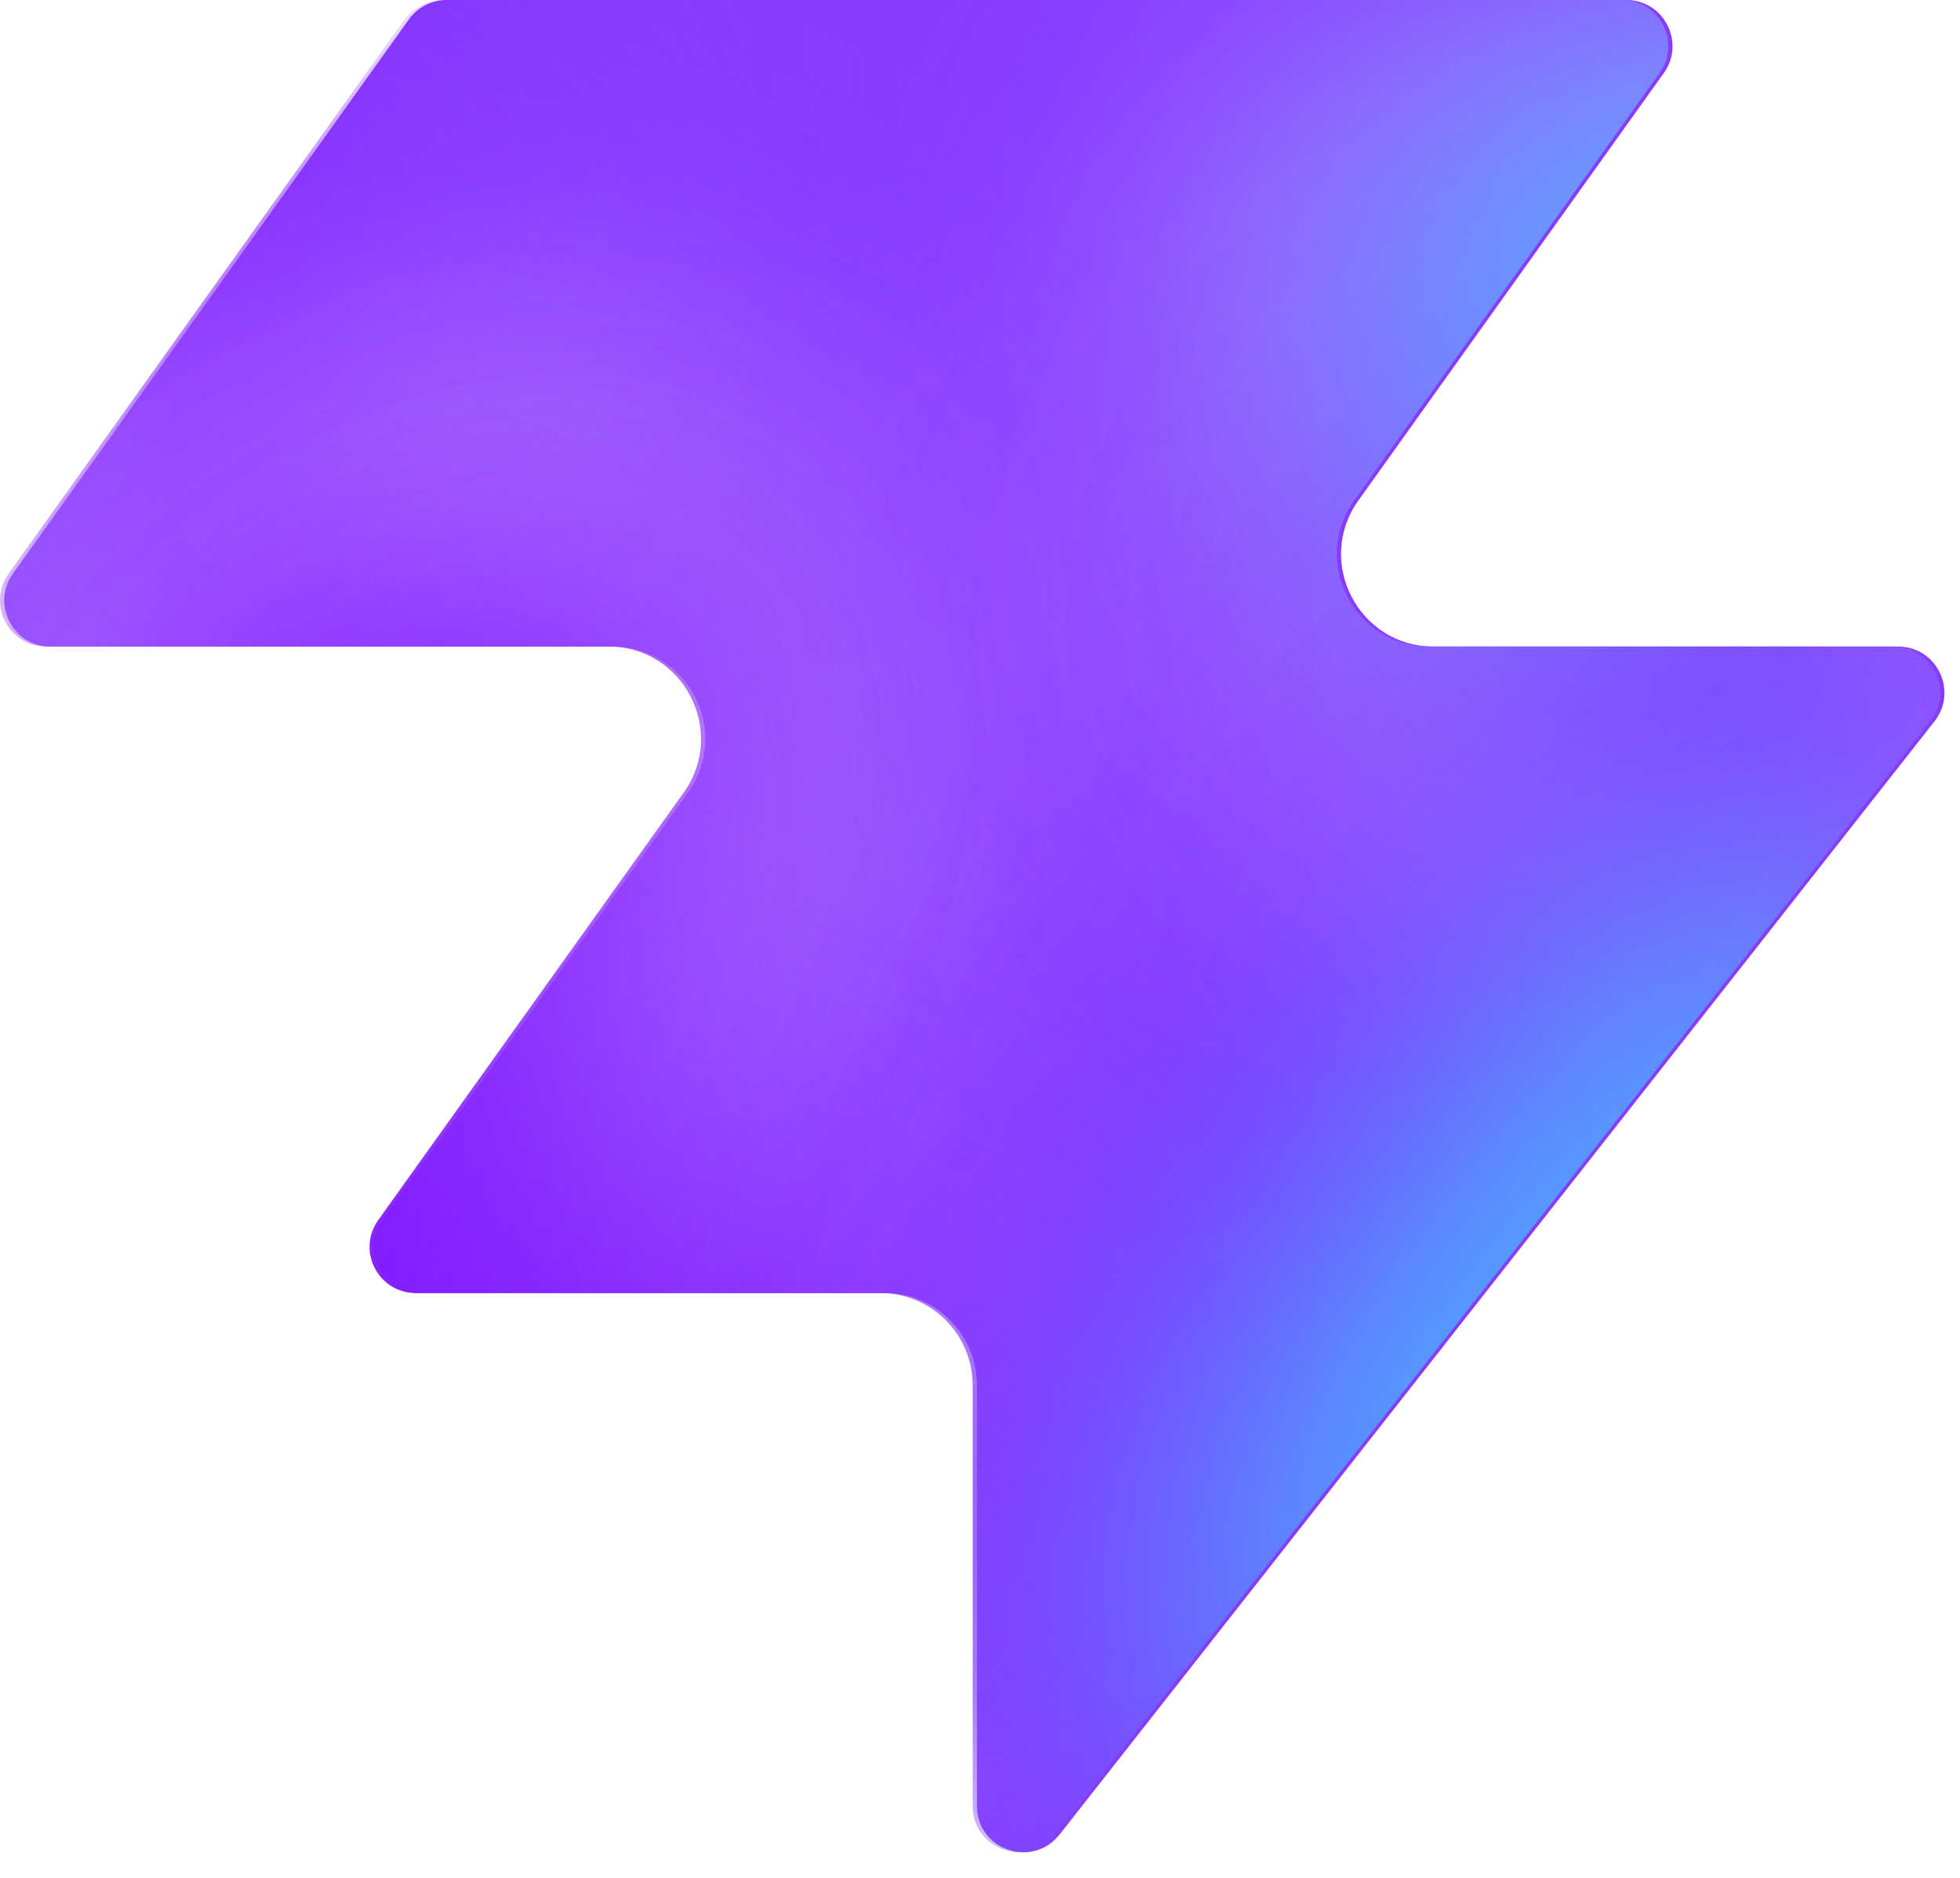
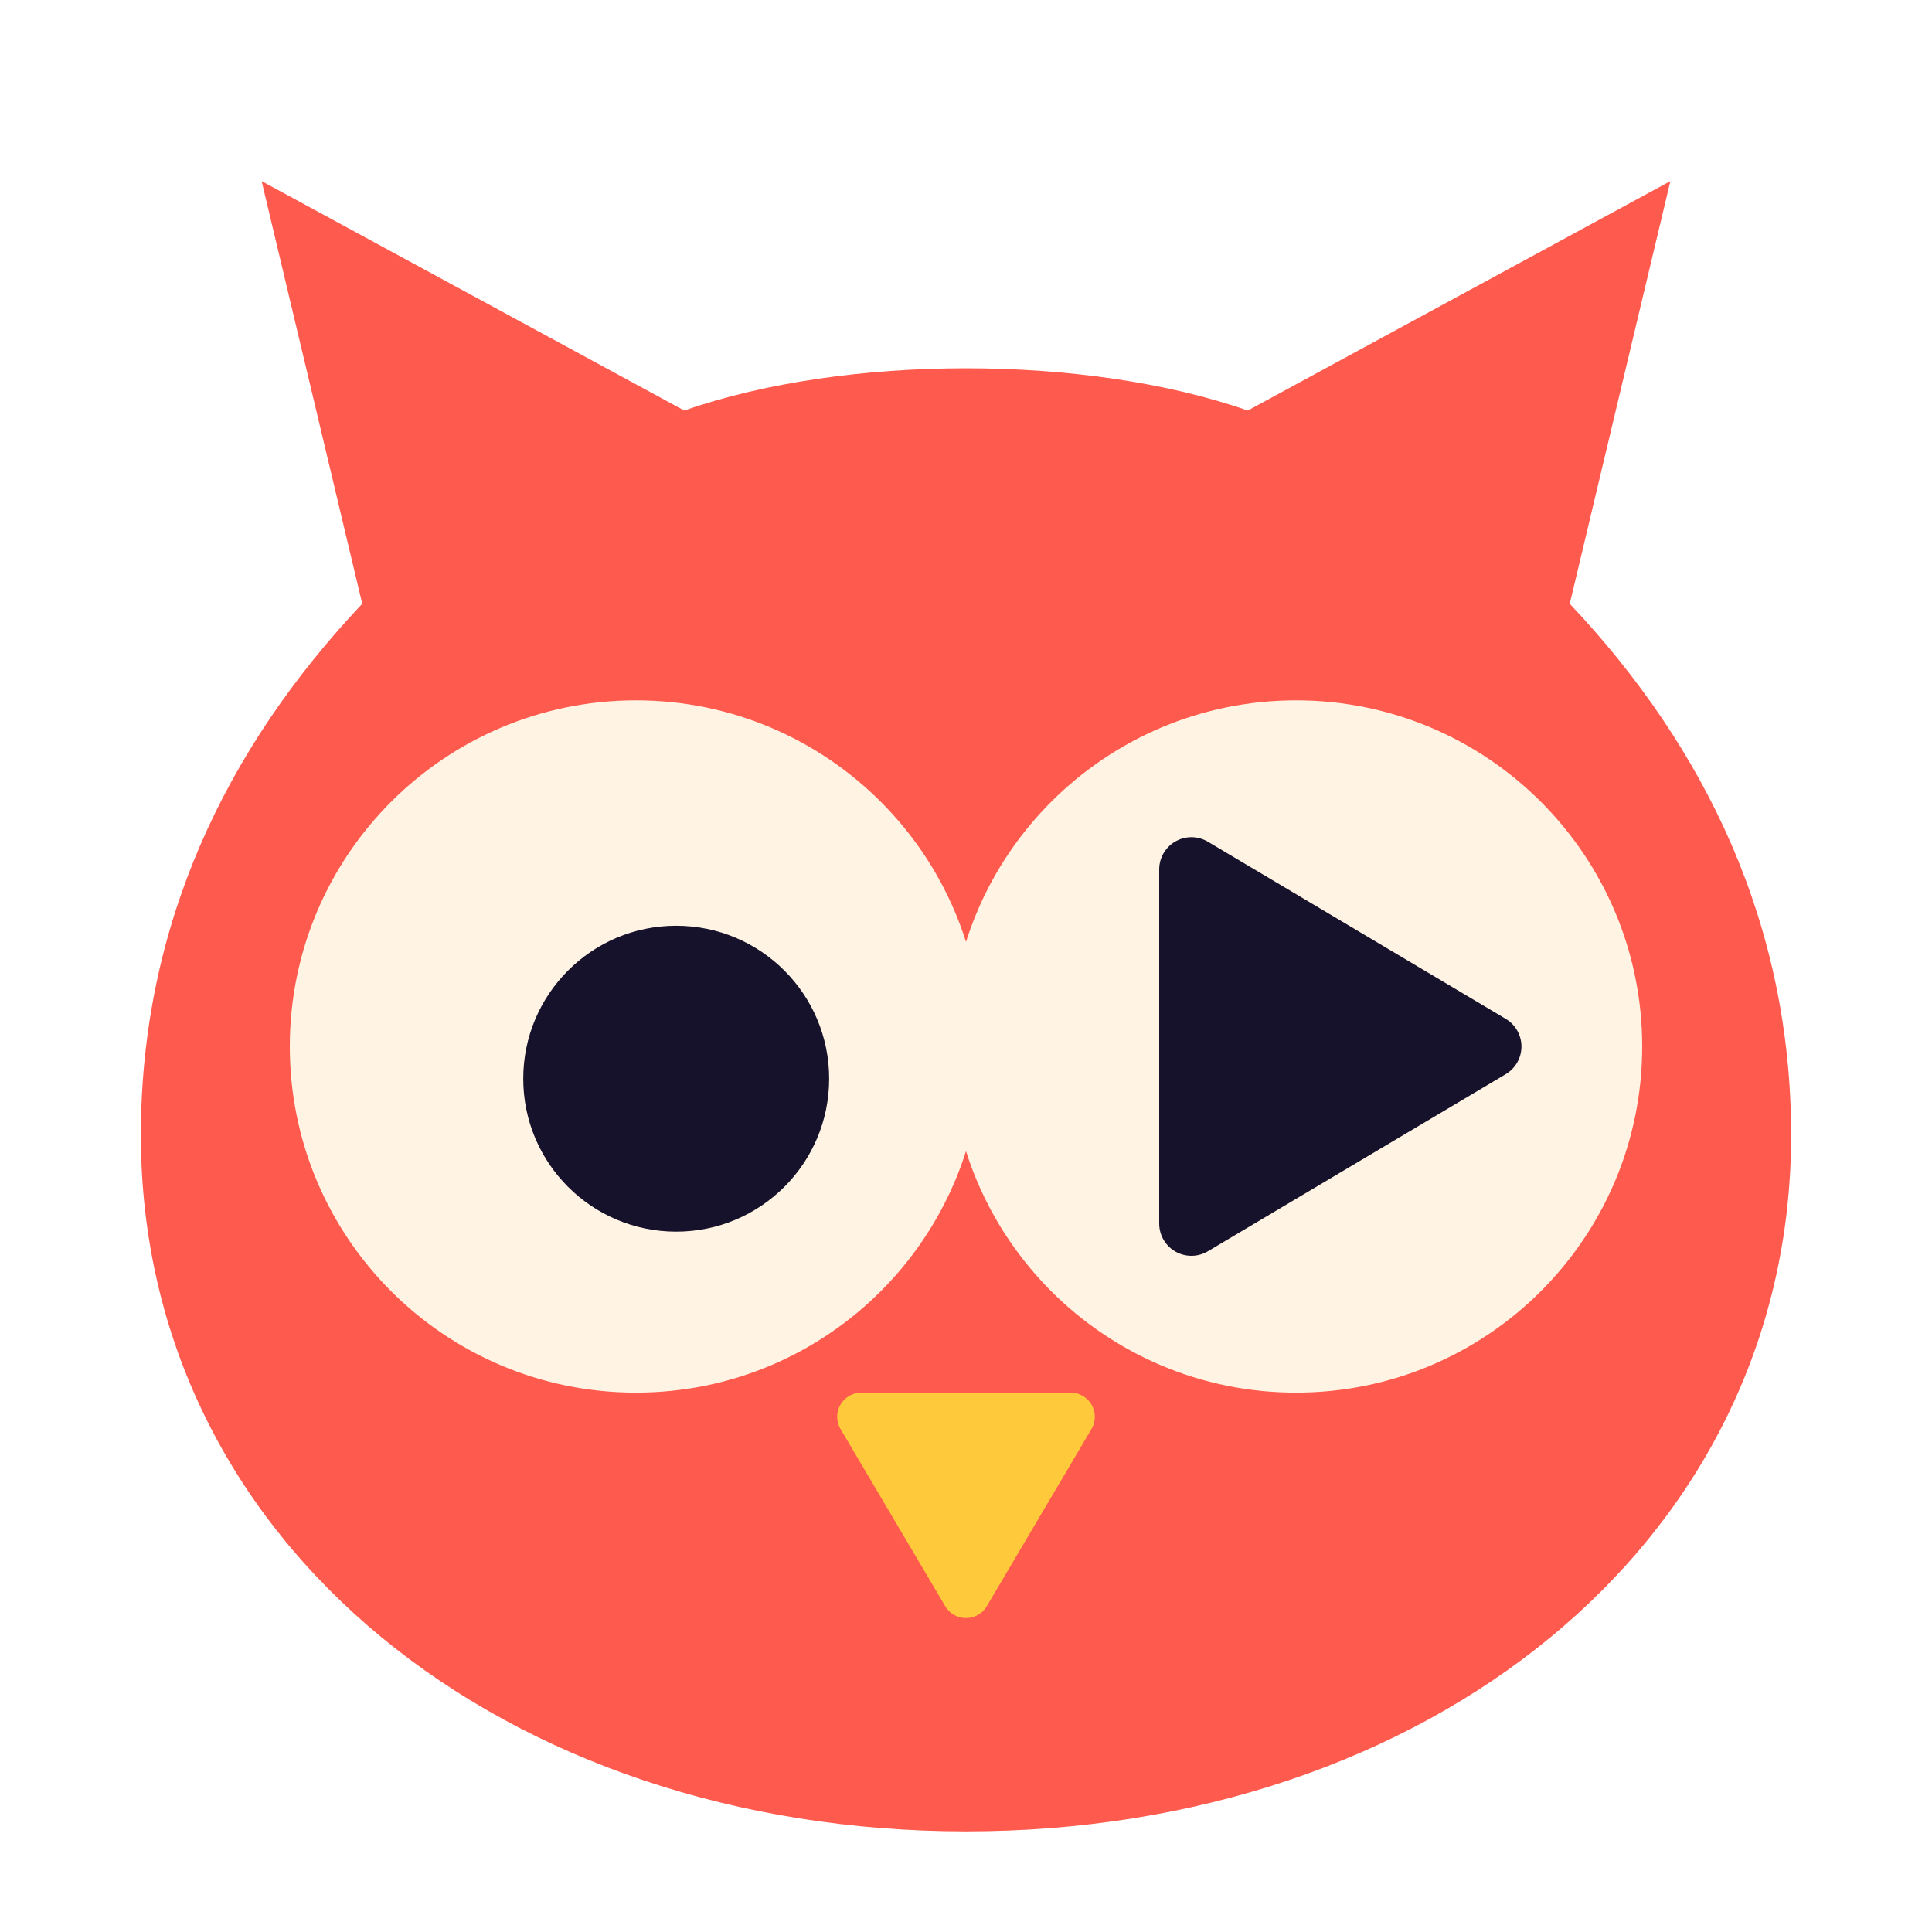
- <svg xmlns="http://www.w3.org/2000/svg" width="48" height="46" fill="none" viewBox="0 0 48 46">
-   <path fill="#863bff" d="M25.946 44.938c-.664.845-2.021.375-2.021-.698V33.937a2.26 2.26 0 0 0-2.262-2.262H10.287c-.92 0-1.456-1.04-.92-1.788l7.48-10.471c1.07-1.497 0-3.578-1.842-3.578H1.237c-.92 0-1.456-1.04-.92-1.788L10.013.474c.214-.297.556-.474.92-.474h28.894c.92 0 1.456 1.04.92 1.788l-7.48 10.471c-1.07 1.498 0 3.579 1.842 3.579h11.377c.943 0 1.473 1.088.89 1.83L25.947 44.94z" style="fill:#863bff;fill:color(display-p3 .525 .23 1);fill-opacity:1" />
-   <mask id="a" width="48" height="46" x="0" y="0" maskUnits="userSpaceOnUse" style="mask-type:alpha">
-     <path fill="#000" d="M25.842 44.938c-.664.844-2.021.375-2.021-.698V33.937a2.26 2.26 0 0 0-2.262-2.262H10.183c-.92 0-1.456-1.04-.92-1.788l7.48-10.471c1.07-1.498 0-3.579-1.842-3.579H1.133c-.92 0-1.456-1.04-.92-1.787L9.91.473c.214-.297.556-.474.92-.474h28.894c.92 0 1.456 1.04.92 1.788l-7.48 10.471c-1.07 1.498 0 3.578 1.842 3.578h11.377c.943 0 1.473 1.088.89 1.832L25.843 44.94z" style="fill:#000;fill-opacity:1" />
-   </mask>
-   <g mask="url(#a)">
-     <g filter="url(#b)">
-       <ellipse cx="5.508" cy="14.704" fill="#ede6ff" rx="5.508" ry="14.704" style="fill:#ede6ff;fill:color(display-p3 .927 .903 1);fill-opacity:1" transform="matrix(.00324 1 1 -.00324 -4.47 31.516)" />
-     </g>
-     <g filter="url(#c)">
-       <ellipse cx="10.399" cy="29.851" fill="#ede6ff" rx="10.399" ry="29.851" style="fill:#ede6ff;fill:color(display-p3 .927 .903 1);fill-opacity:1" transform="matrix(.00324 1 1 -.00324 -39.328 7.883)" />
-     </g>
-     <g filter="url(#d)">
-       <ellipse cx="5.508" cy="30.487" fill="#7e14ff" rx="5.508" ry="30.487" style="fill:#7e14ff;fill:color(display-p3 .492 .077 1);fill-opacity:1" transform="rotate(89.814 -25.913 -14.639)scale(1 -1)" />
-     </g>
-     <g filter="url(#e)">
-       <ellipse cx="5.508" cy="30.599" fill="#7e14ff" rx="5.508" ry="30.599" style="fill:#7e14ff;fill:color(display-p3 .492 .077 1);fill-opacity:1" transform="rotate(89.814 -32.644 -3.334)scale(1 -1)" />
-     </g>
-     <g filter="url(#f)">
-       <ellipse cx="5.508" cy="30.599" fill="#7e14ff" rx="5.508" ry="30.599" style="fill:#7e14ff;fill:color(display-p3 .492 .077 1);fill-opacity:1" transform="matrix(.00324 1 1 -.00324 -34.34 30.47)" />
-     </g>
-     <g filter="url(#g)">
-       <ellipse cx="14.072" cy="22.078" fill="#ede6ff" rx="14.072" ry="22.078" style="fill:#ede6ff;fill:color(display-p3 .927 .903 1);fill-opacity:1" transform="rotate(93.35 24.506 48.493)scale(-1 1)" />
-     </g>
-     <g filter="url(#h)">
-       <ellipse cx="3.47" cy="21.501" fill="#7e14ff" rx="3.47" ry="21.501" style="fill:#7e14ff;fill:color(display-p3 .492 .077 1);fill-opacity:1" transform="rotate(89.009 28.708 47.59)scale(-1 1)" />
-     </g>
-     <g filter="url(#i)">
-       <ellipse cx="3.47" cy="21.501" fill="#7e14ff" rx="3.47" ry="21.501" style="fill:#7e14ff;fill:color(display-p3 .492 .077 1);fill-opacity:1" transform="rotate(89.009 28.708 47.59)scale(-1 1)" />
-     </g>
-     <g filter="url(#j)">
-       <ellipse cx=".387" cy="8.972" fill="#7e14ff" rx="4.407" ry="29.108" style="fill:#7e14ff;fill:color(display-p3 .492 .077 1);fill-opacity:1" transform="rotate(39.51 .387 8.972)" />
-     </g>
-     <g filter="url(#k)">
-       <ellipse cx="47.523" cy="-6.092" fill="#7e14ff" rx="4.407" ry="29.108" style="fill:#7e14ff;fill:color(display-p3 .492 .077 1);fill-opacity:1" transform="rotate(37.892 47.523 -6.092)" />
-     </g>
-     <g filter="url(#l)">
-       <ellipse cx="41.412" cy="6.333" fill="#47bfff" rx="5.971" ry="9.665" style="fill:#47bfff;fill:color(display-p3 .28 .748 1);fill-opacity:1" transform="rotate(37.892 41.412 6.333)" />
-     </g>
-     <g filter="url(#m)">
-       <ellipse cx="-1.879" cy="38.332" fill="#7e14ff" rx="4.407" ry="29.108" style="fill:#7e14ff;fill:color(display-p3 .492 .077 1);fill-opacity:1" transform="rotate(37.892 -1.88 38.332)" />
-     </g>
-     <g filter="url(#n)">
-       <ellipse cx="-1.879" cy="38.332" fill="#7e14ff" rx="4.407" ry="29.108" style="fill:#7e14ff;fill:color(display-p3 .492 .077 1);fill-opacity:1" transform="rotate(37.892 -1.88 38.332)" />
-     </g>
-     <g filter="url(#o)">
-       <ellipse cx="35.651" cy="29.907" fill="#7e14ff" rx="4.407" ry="29.108" style="fill:#7e14ff;fill:color(display-p3 .492 .077 1);fill-opacity:1" transform="rotate(37.892 35.651 29.907)" />
-     </g>
-     <g filter="url(#p)">
-       <ellipse cx="38.418" cy="32.4" fill="#47bfff" rx="5.971" ry="15.297" style="fill:#47bfff;fill:color(display-p3 .28 .748 1);fill-opacity:1" transform="rotate(37.892 38.418 32.4)" />
-     </g>
+ <svg xmlns="http://www.w3.org/2000/svg" preserveAspectRatio="none" overflow="visible" style="display: block;" width="48" height="48" viewBox="0 0 48 48" fill="none">
+   <g id="Logo/Mark">
+     <path id="Head" d="M9 15L6.5 4.5L17 10.2C21 8.8 27 8.8 31 10.2L41.5 4.5L39 15C42.4 18.6 44.5 23 44.5 28.2C44.5 38.4 35.4 45.5 24 45.5C12.6 45.5 3.5 38.4 3.5 28.2C3.5 23 5.6 18.6 9 15Z" fill="#FF5A4E" />
+     <path id="Eye L" d="M15.8 34.6C20.55 34.6 24.4 30.75 24.4 26C24.4 21.25 20.55 17.4 15.8 17.4C11.05 17.4 7.2 21.25 7.2 26C7.2 30.75 11.05 34.6 15.8 34.6Z" fill="#FFF3E3" />
+     <path id="Eye R" d="M32.2 34.6C36.95 34.6 40.8 30.75 40.8 26C40.8 21.25 36.95 17.4 32.2 17.4C27.45 17.4 23.6 21.25 23.6 26C23.6 30.75 27.45 34.6 32.2 34.6Z" fill="#FFF3E3" />
+     <path id="Pupil" d="M16.8 30.6C18.899 30.6 20.6 28.899 20.6 26.8C20.6 24.701 18.899 23 16.8 23C14.701 23 13 24.701 13 26.8C13 28.899 14.701 30.6 16.8 30.6Z" fill="#16122B" />
+     <path id="Pupil play" d="M29.6 21.6L37 26L29.6 30.4V21.6Z" fill="#16122B" stroke-width="1.6" stroke-linejoin="round" stroke="#16122B" />
+     <path id="Beak" d="M21.4 35.2H26.6L24 39.6L21.4 35.2Z" fill="#FFC93C" stroke-width="1.2" stroke-linejoin="round" stroke="#FFC93C" />
  </g>
-   <defs>
-     <filter id="b" width="60.045" height="41.654" x="-19.77" y="16.149" color-interpolation-filters="sRGB" filterUnits="userSpaceOnUse">
-       <feFlood flood-opacity="0" result="BackgroundImageFix" />
-       <feBlend in="SourceGraphic" in2="BackgroundImageFix" result="shape" />
-       <feGaussianBlur result="effect1_foregroundBlur_2002_17158" stdDeviation="7.659" />
-     </filter>
-     <filter id="c" width="90.34" height="51.437" x="-54.613" y="-7.533" color-interpolation-filters="sRGB" filterUnits="userSpaceOnUse">
-       <feFlood flood-opacity="0" result="BackgroundImageFix" />
-       <feBlend in="SourceGraphic" in2="BackgroundImageFix" result="shape" />
-       <feGaussianBlur result="effect1_foregroundBlur_2002_17158" stdDeviation="7.659" />
-     </filter>
-     <filter id="d" width="79.355" height="29.4" x="-49.64" y="2.03" color-interpolation-filters="sRGB" filterUnits="userSpaceOnUse">
-       <feFlood flood-opacity="0" result="BackgroundImageFix" />
-       <feBlend in="SourceGraphic" in2="BackgroundImageFix" result="shape" />
-       <feGaussianBlur result="effect1_foregroundBlur_2002_17158" stdDeviation="4.596" />
-     </filter>
-     <filter id="e" width="79.579" height="29.4" x="-45.045" y="20.029" color-interpolation-filters="sRGB" filterUnits="userSpaceOnUse">
-       <feFlood flood-opacity="0" result="BackgroundImageFix" />
-       <feBlend in="SourceGraphic" in2="BackgroundImageFix" result="shape" />
-       <feGaussianBlur result="effect1_foregroundBlur_2002_17158" stdDeviation="4.596" />
-     </filter>
-     <filter id="f" width="79.579" height="29.4" x="-43.513" y="21.178" color-interpolation-filters="sRGB" filterUnits="userSpaceOnUse">
-       <feFlood flood-opacity="0" result="BackgroundImageFix" />
-       <feBlend in="SourceGraphic" in2="BackgroundImageFix" result="shape" />
-       <feGaussianBlur result="effect1_foregroundBlur_2002_17158" stdDeviation="4.596" />
-     </filter>
-     <filter id="g" width="74.749" height="58.852" x="15.756" y="-17.901" color-interpolation-filters="sRGB" filterUnits="userSpaceOnUse">
-       <feFlood flood-opacity="0" result="BackgroundImageFix" />
-       <feBlend in="SourceGraphic" in2="BackgroundImageFix" result="shape" />
-       <feGaussianBlur result="effect1_foregroundBlur_2002_17158" stdDeviation="7.659" />
-     </filter>
-     <filter id="h" width="61.377" height="25.362" x="23.548" y="2.284" color-interpolation-filters="sRGB" filterUnits="userSpaceOnUse">
-       <feFlood flood-opacity="0" result="BackgroundImageFix" />
-       <feBlend in="SourceGraphic" in2="BackgroundImageFix" result="shape" />
-       <feGaussianBlur result="effect1_foregroundBlur_2002_17158" stdDeviation="4.596" />
-     </filter>
-     <filter id="i" width="61.377" height="25.362" x="23.548" y="2.284" color-interpolation-filters="sRGB" filterUnits="userSpaceOnUse">
-       <feFlood flood-opacity="0" result="BackgroundImageFix" />
-       <feBlend in="SourceGraphic" in2="BackgroundImageFix" result="shape" />
-       <feGaussianBlur result="effect1_foregroundBlur_2002_17158" stdDeviation="4.596" />
-     </filter>
-     <filter id="j" width="56.045" height="63.649" x="-27.636" y="-22.853" color-interpolation-filters="sRGB" filterUnits="userSpaceOnUse">
-       <feFlood flood-opacity="0" result="BackgroundImageFix" />
-       <feBlend in="SourceGraphic" in2="BackgroundImageFix" result="shape" />
-       <feGaussianBlur result="effect1_foregroundBlur_2002_17158" stdDeviation="4.596" />
-     </filter>
-     <filter id="k" width="54.814" height="64.646" x="20.116" y="-38.415" color-interpolation-filters="sRGB" filterUnits="userSpaceOnUse">
-       <feFlood flood-opacity="0" result="BackgroundImageFix" />
-       <feBlend in="SourceGraphic" in2="BackgroundImageFix" result="shape" />
-       <feGaussianBlur result="effect1_foregroundBlur_2002_17158" stdDeviation="4.596" />
-     </filter>
-     <filter id="l" width="33.541" height="35.313" x="24.641" y="-11.323" color-interpolation-filters="sRGB" filterUnits="userSpaceOnUse">
-       <feFlood flood-opacity="0" result="BackgroundImageFix" />
-       <feBlend in="SourceGraphic" in2="BackgroundImageFix" result="shape" />
-       <feGaussianBlur result="effect1_foregroundBlur_2002_17158" stdDeviation="4.596" />
-     </filter>
-     <filter id="m" width="54.814" height="64.646" x="-29.286" y="6.009" color-interpolation-filters="sRGB" filterUnits="userSpaceOnUse">
-       <feFlood flood-opacity="0" result="BackgroundImageFix" />
-       <feBlend in="SourceGraphic" in2="BackgroundImageFix" result="shape" />
-       <feGaussianBlur result="effect1_foregroundBlur_2002_17158" stdDeviation="4.596" />
-     </filter>
-     <filter id="n" width="54.814" height="64.646" x="-29.286" y="6.009" color-interpolation-filters="sRGB" filterUnits="userSpaceOnUse">
-       <feFlood flood-opacity="0" result="BackgroundImageFix" />
-       <feBlend in="SourceGraphic" in2="BackgroundImageFix" result="shape" />
-       <feGaussianBlur result="effect1_foregroundBlur_2002_17158" stdDeviation="4.596" />
-     </filter>
-     <filter id="o" width="54.814" height="64.646" x="8.244" y="-2.416" color-interpolation-filters="sRGB" filterUnits="userSpaceOnUse">
-       <feFlood flood-opacity="0" result="BackgroundImageFix" />
-       <feBlend in="SourceGraphic" in2="BackgroundImageFix" result="shape" />
-       <feGaussianBlur result="effect1_foregroundBlur_2002_17158" stdDeviation="4.596" />
-     </filter>
-     <filter id="p" width="39.409" height="43.623" x="18.713" y="10.588" color-interpolation-filters="sRGB" filterUnits="userSpaceOnUse">
-       <feFlood flood-opacity="0" result="BackgroundImageFix" />
-       <feBlend in="SourceGraphic" in2="BackgroundImageFix" result="shape" />
-       <feGaussianBlur result="effect1_foregroundBlur_2002_17158" stdDeviation="4.596" />
-     </filter>
-   </defs>
</svg>
